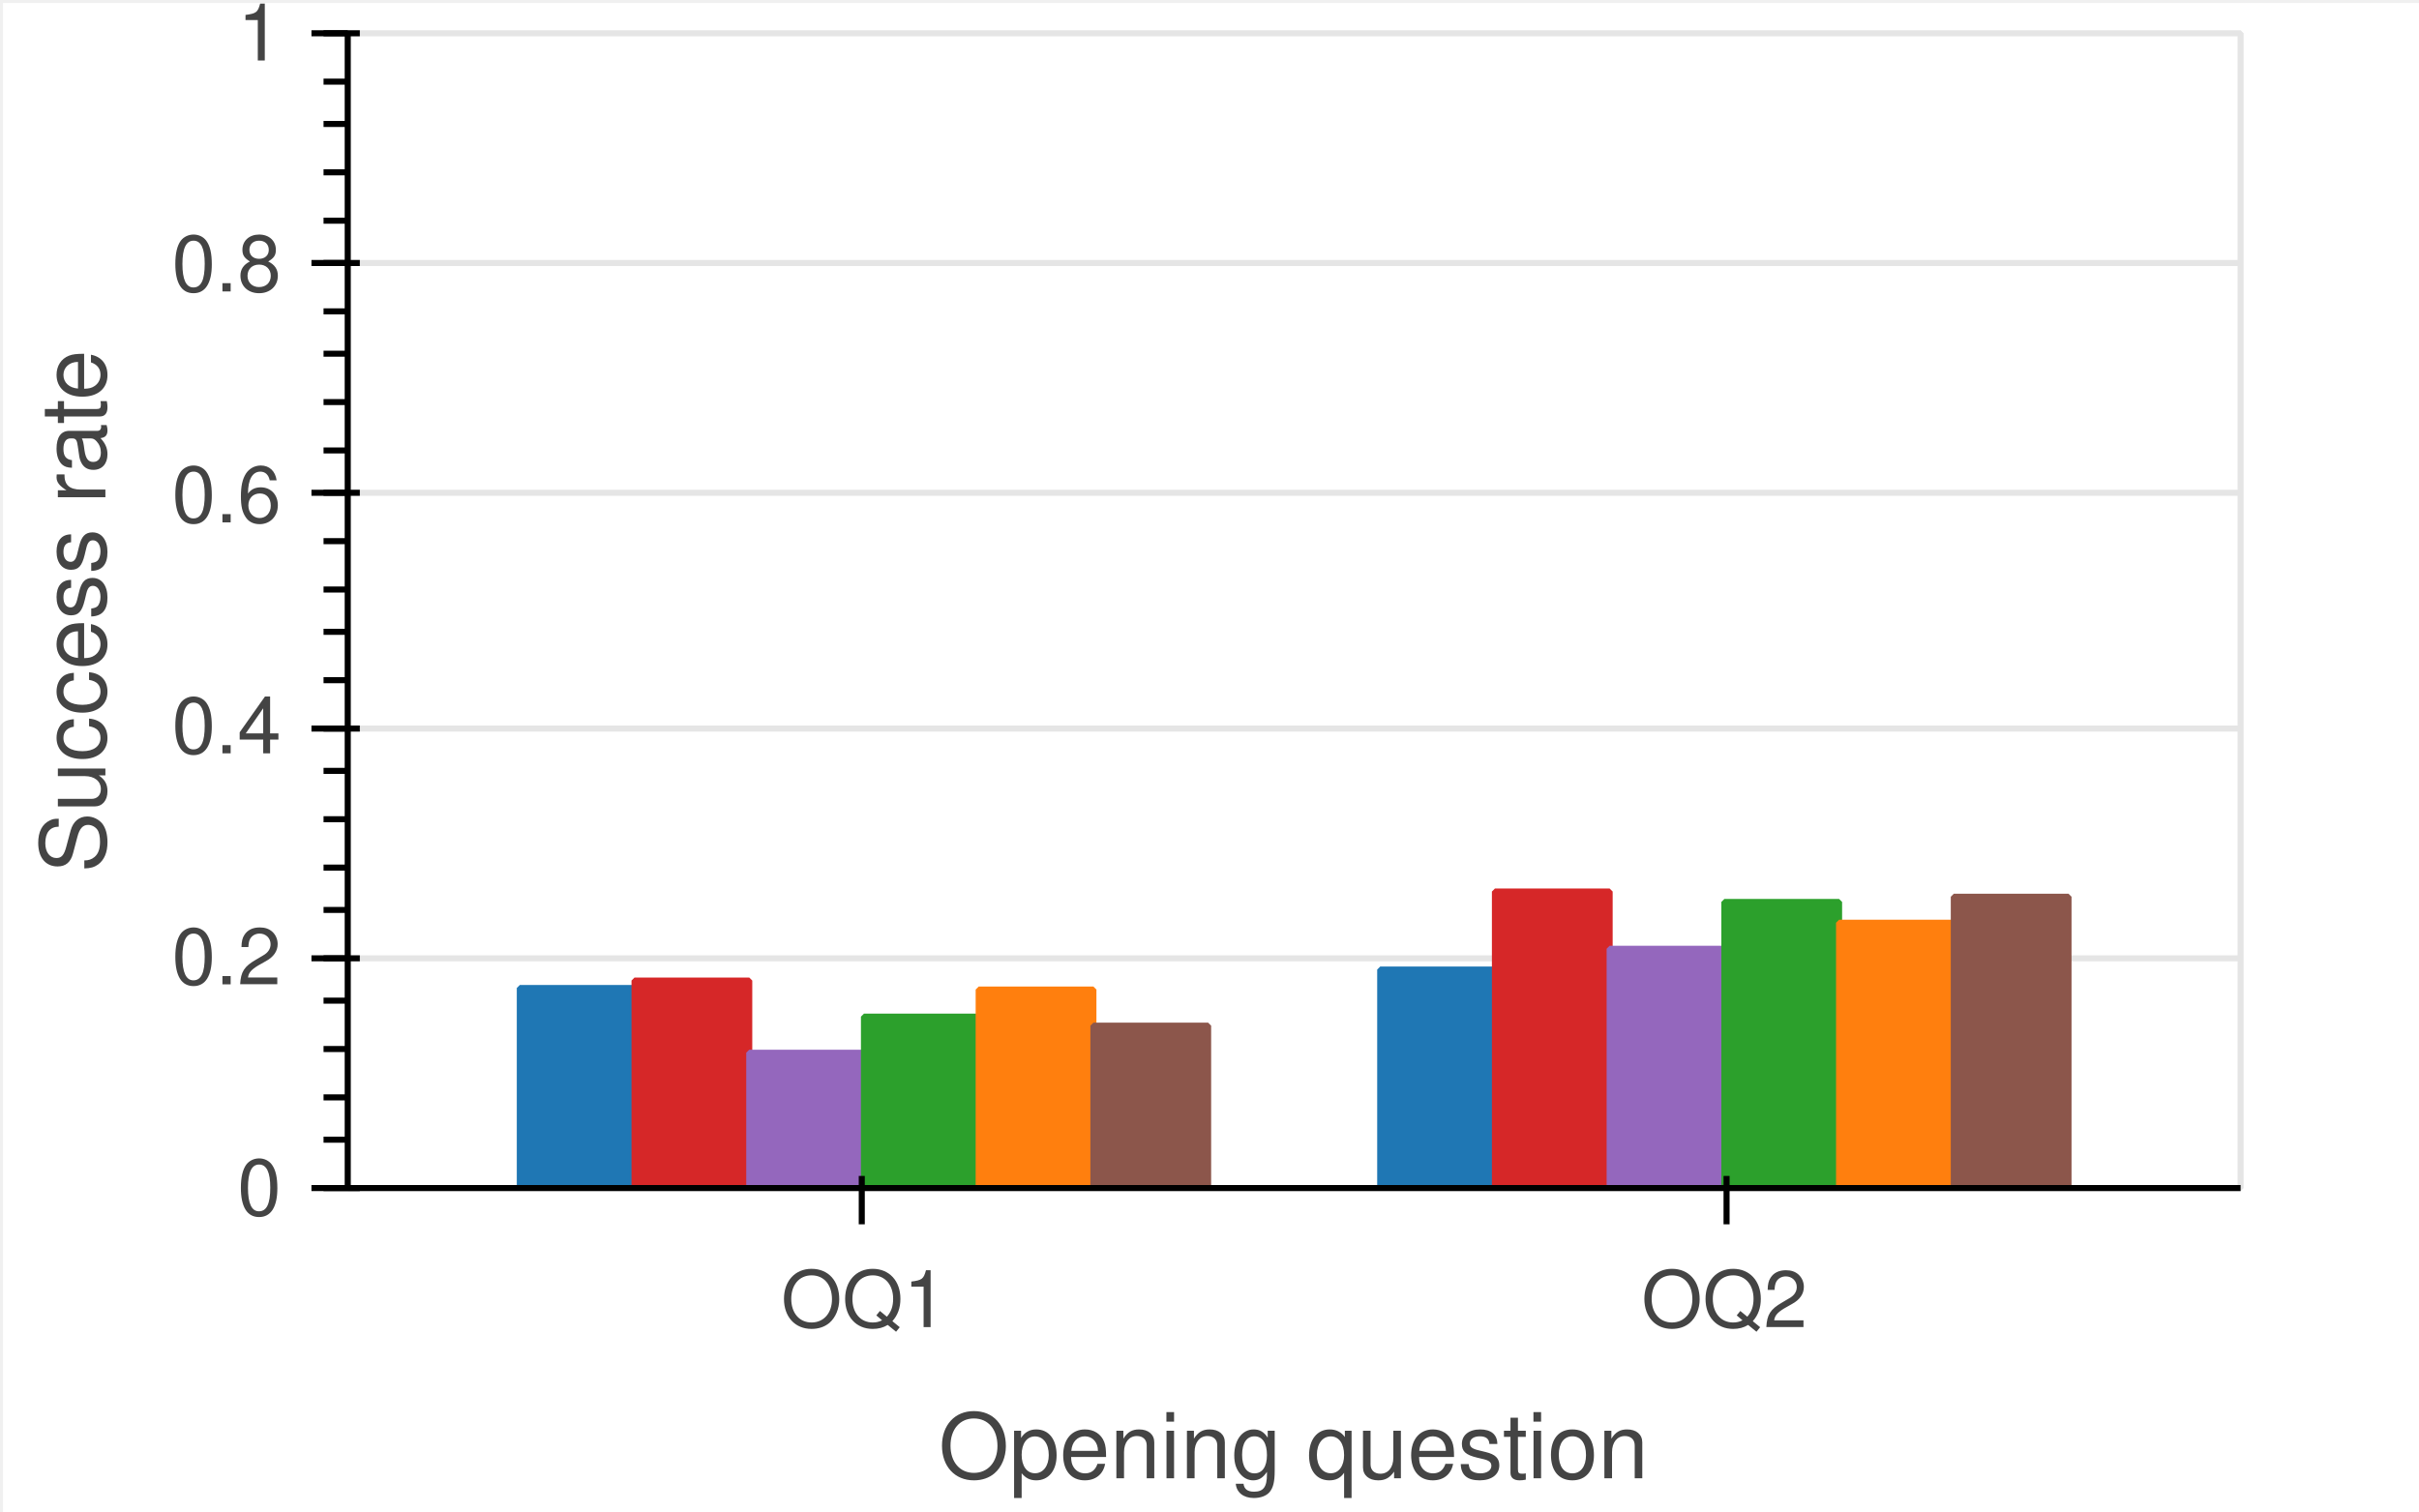
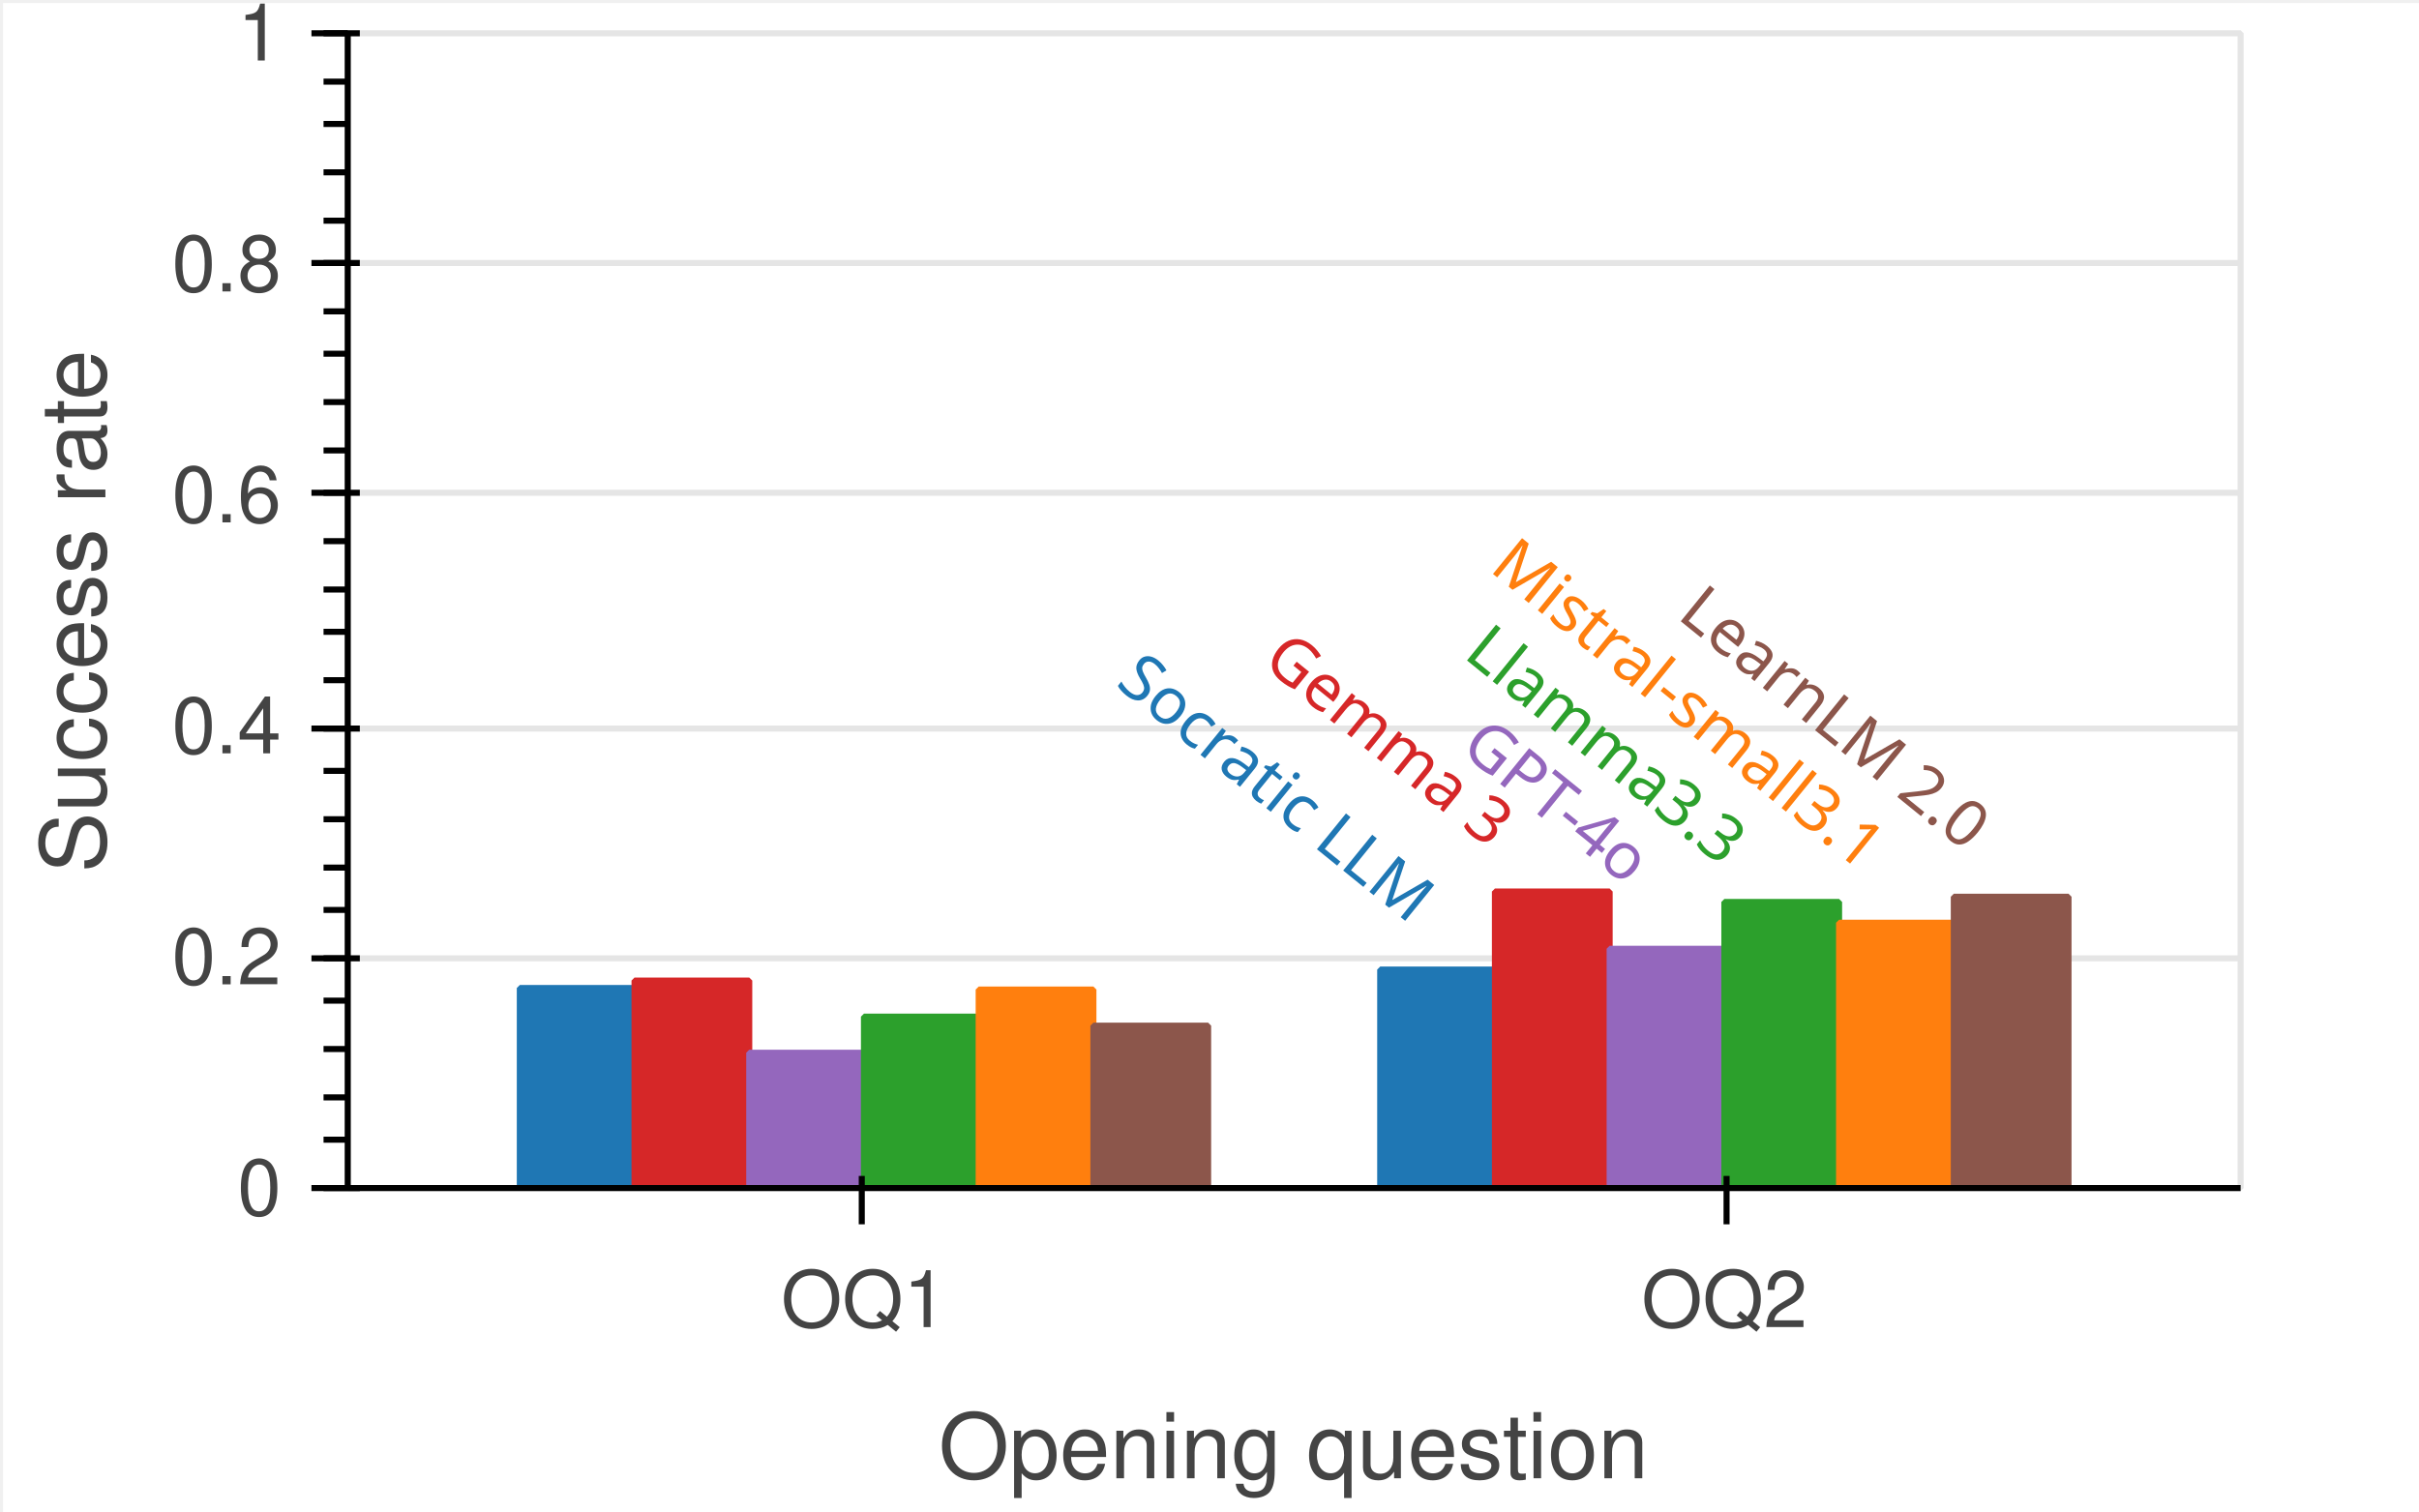
- <svg xmlns="http://www.w3.org/2000/svg" version="1.1" width="400" height="250">
-   <defs>
+ <svg xmlns="http://www.w3.org/2000/svg" version="1.1" width="400" height="250" id="svg5696">
+   <defs id="defs5610">
    <clipPath id="soXVgHwTwFff">
-       <path fill="none" stroke="none" d="M 0.5 0.5 L 400.5 0.5 L 400.5 250.5 L 0.5 250.5 L 0.5 0.5 Z M 57.5 5.5 L 370.5 5.5 L 370.5 196.5 L 57.5 196.5 L 57.5 5.5 Z" clip-rule="evenodd" />
+       <path fill="none" stroke="none" d="M 0.5 0.5 L 400.5 0.5 L 400.5 250.5 L 0.5 250.5 L 0.5 0.5 Z M 57.5 5.5 L 370.5 5.5 L 370.5 196.5 L 57.5 196.5 L 57.5 5.5 Z" clip-rule="evenodd" id="path5580" />
    </clipPath>
    <clipPath id="qTETvmpopigx">
-       <path fill="none" stroke="none" d="M 57.5 5.5 L 370.5 5.5 L 370.5 196.5 L 57.5 196.5 L 57.5 5.5 Z" />
+       <path fill="none" stroke="none" d="M 57.5 5.5 L 370.5 5.5 L 370.5 196.5 L 57.5 196.5 L 57.5 5.5 Z" id="path5583" />
    </clipPath>
    <clipPath id="OnAIdQRTWzsp">
-       <path fill="none" stroke="none" d="M 57.5 5.5 L 370.5 5.5 L 370.5 196.5 L 57.5 196.5 L 57.5 5.5 Z" />
+       <path fill="none" stroke="none" d="M 57.5 5.5 L 370.5 5.5 L 370.5 196.5 L 57.5 196.5 L 57.5 5.5 Z" id="path5586" />
    </clipPath>
    <clipPath id="ztZnomZwtDEo">
-       <path fill="none" stroke="none" d="M 57.5 5.5 L 370.5 5.5 L 370.5 196.5 L 57.5 196.5 L 57.5 5.5 Z" />
+       <path fill="none" stroke="none" d="M 57.5 5.5 L 370.5 5.5 L 370.5 196.5 L 57.5 196.5 L 57.5 5.5 Z" id="path5589" />
    </clipPath>
    <clipPath id="HyDxkRWtdrGT">
-       <path fill="none" stroke="none" d="M 57.5 5.5 L 370.5 5.5 L 370.5 196.5 L 57.5 196.5 L 57.5 5.5 Z" />
+       <path fill="none" stroke="none" d="M 57.5 5.5 L 370.5 5.5 L 370.5 196.5 L 57.5 196.5 L 57.5 5.5 Z" id="path5592" />
    </clipPath>
    <clipPath id="puIOpxIZnrGR">
-       <path fill="none" stroke="none" d="M 57.5 5.5 L 370.5 5.5 L 370.5 196.5 L 57.5 196.5 L 57.5 5.5 Z" />
+       <path fill="none" stroke="none" d="M 57.5 5.5 L 370.5 5.5 L 370.5 196.5 L 57.5 196.5 L 57.5 5.5 Z" id="path5595" />
    </clipPath>
    <clipPath id="vFWIMDQDTBkC">
-       <path fill="none" stroke="none" d="M 57.5 5.5 L 370.5 5.5 L 370.5 196.5 L 57.5 196.5 L 57.5 5.5 Z" />
+       <path fill="none" stroke="none" d="M 57.5 5.5 L 370.5 5.5 L 370.5 196.5 L 57.5 196.5 L 57.5 5.5 Z" id="path5598" />
    </clipPath>
    <clipPath id="ZfuHmHgkPkMC">
-       <path fill="none" stroke="none" d="M 57.5 5.5 L 370.5 5.5 L 370.5 196.5 L 57.5 196.5 L 57.5 5.5 Z" />
+       <path fill="none" stroke="none" d="M 57.5 5.5 L 370.5 5.5 L 370.5 196.5 L 57.5 196.5 L 57.5 5.5 Z" id="path5601" />
    </clipPath>
    <clipPath id="mTQnlPoTHIiv">
-       <path fill="none" stroke="none" d="M 57.5 5.5 L 370.5 5.5 L 370.5 196.5 L 57.5 196.5 L 57.5 5.5 Z" />
+       <path fill="none" stroke="none" d="M 57.5 5.5 L 370.5 5.5 L 370.5 196.5 L 57.5 196.5 L 57.5 5.5 Z" id="path5604" />
    </clipPath>
    <clipPath id="koCitbQQRmKh">
-       <path fill="none" stroke="none" d="M 57.5 5.5 L 370.5 5.5 L 370.5 196.5 L 57.5 196.5 L 57.5 5.5 Z" />
+       <path fill="none" stroke="none" d="M 57.5 5.5 L 370.5 5.5 L 370.5 196.5 L 57.5 196.5 L 57.5 5.5 Z" id="path5607" />
    </clipPath>
  </defs>
-   <path fill="#ffffff" stroke="none" paint-order="stroke" d="M 0.5 0.5 L 400.5 0.5 L 400.5 250.5 L 0.5 250.5 L 0.5 0.5 Z" clip-path="url(#soXVgHwTwFff)" />
-   <path fill="#ffffff" stroke="none" paint-order="stroke" d="M 57.5 5.5 L 370.5 5.5 L 370.5 196.5 L 57.5 196.5 L 57.5 5.5 Z" />
-   <path fill="none" stroke="#e5e5e5" paint-order="fill" d="M 57.5 5.5 L 370.5 5.5 L 370.5 196.5 L 57.5 196.5 L 57.5 5.5 Z" stroke-linejoin="bevel" stroke-miterlimit="10" />
-   <path fill="none" stroke="#e5e5e5" paint-order="fill" d="M 57.5 158.5 L 370.5 158.5 M 57.5 120.5 L 370.5 120.5 M 57.5 81.5 L 370.5 81.5 M 57.5 43.5 L 370.5 43.5" stroke-linejoin="bevel" stroke-miterlimit="10" clip-path="url(#OnAIdQRTWzsp)" />
-   <path fill="rgb(31,119,180)" stroke="rgb(31,119,180)" paint-order="fill" d="M 85.955 163.413 L 104.924 163.413 L 104.924 196.5 L 85.955 196.5 L 85.955 163.413 Z" fill-opacity="1" clip-path="url(#ztZnomZwtDEo)" stroke-opacity="1" stroke-linejoin="bevel" stroke-miterlimit="10" />
-   <path fill="rgb(31,119,180)" stroke="rgb(31,119,180)" paint-order="fill" d="M 228.227 160.365 L 247.197 160.365 L 247.197 196.5 L 228.227 196.5 L 228.227 160.365 Z" fill-opacity="1" clip-path="url(#ztZnomZwtDEo)" stroke-opacity="1" stroke-linejoin="bevel" stroke-miterlimit="10" />
-   <path fill="rgb(214,39,40)" stroke="rgb(214,39,40)" paint-order="fill" d="M 104.924 162.18 L 123.894 162.18 L 123.894 196.5 L 104.924 196.5 L 104.924 162.18 Z" fill-opacity="1" clip-path="url(#HyDxkRWtdrGT)" stroke-opacity="1" stroke-linejoin="bevel" stroke-miterlimit="10" />
-   <path fill="rgb(214,39,40)" stroke="rgb(214,39,40)" paint-order="fill" d="M 247.197 147.459 L 266.167 147.459 L 266.167 196.5 L 247.197 196.5 L 247.197 147.459 Z" fill-opacity="1" clip-path="url(#HyDxkRWtdrGT)" stroke-opacity="1" stroke-linejoin="bevel" stroke-miterlimit="10" />
-   <path fill="rgb(148,103,189)" stroke="rgb(148,103,189)" paint-order="fill" d="M 123.894 174.117 L 142.864 174.117 L 142.864 196.5 L 123.894 196.5 L 123.894 174.117 Z" fill-opacity="1" clip-path="url(#puIOpxIZnrGR)" stroke-opacity="1" stroke-linejoin="bevel" stroke-miterlimit="10" />
-   <path fill="rgb(148,103,189)" stroke="rgb(148,103,189)" paint-order="fill" d="M 266.167 156.923 L 285.136 156.923 L 285.136 196.5 L 266.167 196.5 L 266.167 156.923 Z" fill-opacity="1" clip-path="url(#puIOpxIZnrGR)" stroke-opacity="1" stroke-linejoin="bevel" stroke-miterlimit="10" />
-   <path fill="rgb(44,160,44)" stroke="rgb(44,160,44)" paint-order="fill" d="M 142.864 168.148 L 161.833 168.148 L 161.833 196.5 L 142.864 196.5 L 142.864 168.148 Z" fill-opacity="1" clip-path="url(#vFWIMDQDTBkC)" stroke-opacity="1" stroke-linejoin="bevel" stroke-miterlimit="10" />
-   <path fill="rgb(44,160,44)" stroke="rgb(44,160,44)" paint-order="fill" d="M 285.136 149.18 L 304.106 149.18 L 304.106 196.5 L 285.136 196.5 L 285.136 149.18 Z" fill-opacity="1" clip-path="url(#vFWIMDQDTBkC)" stroke-opacity="1" stroke-linejoin="bevel" stroke-miterlimit="10" />
-   <path fill="rgb(255,127,14)" stroke="rgb(255,127,14)" paint-order="fill" d="M 161.833 163.672 L 180.803 163.672 L 180.803 196.5 L 161.833 196.5 L 161.833 163.672 Z" fill-opacity="1" clip-path="url(#ZfuHmHgkPkMC)" stroke-opacity="1" stroke-linejoin="bevel" stroke-miterlimit="10" />
-   <path fill="rgb(255,127,14)" stroke="rgb(255,127,14)" paint-order="fill" d="M 304.106 152.622 L 323.076 152.622 L 323.076 196.5 L 304.106 196.5 L 304.106 152.622 Z" fill-opacity="1" clip-path="url(#ZfuHmHgkPkMC)" stroke-opacity="1" stroke-linejoin="bevel" stroke-miterlimit="10" />
-   <path fill="rgb(140,86,75)" stroke="rgb(140,86,75)" paint-order="fill" d="M 180.803 169.641 L 199.773 169.641 L 199.773 196.5 L 180.803 196.5 L 180.803 169.641 Z" fill-opacity="1" clip-path="url(#mTQnlPoTHIiv)" stroke-opacity="1" stroke-linejoin="bevel" stroke-miterlimit="10" />
-   <path fill="rgb(140,86,75)" stroke="rgb(140,86,75)" paint-order="fill" d="M 323.076 148.32 L 342.045 148.32 L 342.045 196.5 L 323.076 196.5 L 323.076 148.32 Z" fill-opacity="1" clip-path="url(#mTQnlPoTHIiv)" stroke-opacity="1" stroke-linejoin="bevel" stroke-miterlimit="10" />
-   <path fill="none" stroke="black" paint-order="fill" d="M 57.5 196.5 L 370.5 196.5" stroke-linejoin="bevel" stroke-miterlimit="10" />
-   <path fill="none" stroke="black" paint-order="fill" d="M 142.5 202.5 L 142.5 194.5 M 285.5 202.5 L 285.5 194.5" stroke-linejoin="bevel" stroke-miterlimit="10" />
-   <path fill="none" stroke="black" paint-order="fill" d="" stroke-linejoin="bevel" stroke-miterlimit="10" />
-   <text fill="#444444" stroke="none" font-family="helvetica" font-size="13px" font-style="normal" font-weight="normal" text-decoration="normal" x="128.637" y="219" text-anchor="start" dominant-baseline="alphabetic" transform="matrix(1, 0, 0, 1, 0.5, 0.5)">OQ1</text>
-   <text fill="none" stroke="rgb(0,0,0)" font-family="helvetica" font-size="13px" font-style="normal" font-weight="normal" text-decoration="normal" x="128.637" y="219" text-anchor="start" dominant-baseline="alphabetic" transform="matrix(1, 0, 0, 1, 0.5, 0.5)" stroke-opacity="0" stroke-linejoin="bevel" stroke-miterlimit="10">OQ1</text>
-   <text fill="#444444" stroke="none" font-family="helvetica" font-size="13px" font-style="normal" font-weight="normal" text-decoration="normal" x="270.91" y="219" text-anchor="start" dominant-baseline="alphabetic" transform="matrix(1, 0, 0, 1, 0.5, 0.5)">OQ2</text>
-   <text fill="none" stroke="rgb(0,0,0)" font-family="helvetica" font-size="13px" font-style="normal" font-weight="normal" text-decoration="normal" x="270.91" y="219" text-anchor="start" dominant-baseline="alphabetic" transform="matrix(1, 0, 0, 1, 0.5, 0.5)" stroke-opacity="0" stroke-linejoin="bevel" stroke-miterlimit="10">OQ2</text>
-   <text fill="#444444" stroke="none" font-family="helvetica" font-size="15px" font-style="normal" font-weight="normal" text-decoration="normal" x="154.705" y="244" text-anchor="start" dominant-baseline="alphabetic" transform="matrix(1, 0, 0, 1, 0.5, 0.5)">Opening question</text>
-   <text fill="none" stroke="rgb(0,0,0)" font-family="helvetica" font-size="15px" font-style="normal" font-weight="normal" text-decoration="normal" x="154.705" y="244" text-anchor="start" dominant-baseline="alphabetic" transform="matrix(1, 0, 0, 1, 0.5, 0.5)" stroke-opacity="0" stroke-linejoin="bevel" stroke-miterlimit="10">Opening question</text>
-   <path fill="none" stroke="black" paint-order="fill" d="M 57.5 196.5 L 57.5 5.5" stroke-linejoin="bevel" stroke-miterlimit="10" />
-   <path fill="none" stroke="black" paint-order="fill" d="M 51.5 196.5 L 59.5 196.5 M 51.5 158.5 L 59.5 158.5 M 51.5 120.5 L 59.5 120.5 M 51.5 81.5 L 59.5 81.5 M 51.5 43.5 L 59.5 43.5 M 51.5 5.5 L 59.5 5.5" stroke-linejoin="bevel" stroke-miterlimit="10" />
-   <path fill="none" stroke="black" paint-order="fill" d="M 53.5 196.5 L 57.5 196.5 M 53.5 188.5 L 57.5 188.5 M 53.5 181.5 L 57.5 181.5 M 53.5 173.5 L 57.5 173.5 M 53.5 165.5 L 57.5 165.5 M 53.5 158.5 L 57.5 158.5 M 53.5 150.5 L 57.5 150.5 M 53.5 143.5 L 57.5 143.5 M 53.5 135.5 L 57.5 135.5 M 53.5 127.5 L 57.5 127.5 M 53.5 120.5 L 57.5 120.5 M 53.5 112.5 L 57.5 112.5 M 53.5 104.5 L 57.5 104.5 M 53.5 97.5 L 57.5 97.5 M 53.5 89.5 L 57.5 89.5 M 53.5 81.5 L 57.5 81.5 M 53.5 74.5 L 57.5 74.5 M 53.5 66.5 L 57.5 66.5 M 53.5 58.5 L 57.5 58.5 M 53.5 51.5 L 57.5 51.5 M 53.5 43.5 L 57.5 43.5 M 53.5 36.5 L 57.5 36.5 M 53.5 28.5 L 57.5 28.5 M 53.5 20.5 L 57.5 20.5 M 53.5 13.5 L 57.5 13.5 M 53.5 5.5 L 57.5 5.5" stroke-linejoin="bevel" stroke-miterlimit="10" />
-   <text fill="#444444" stroke="none" font-family="helvetica" font-size="13px" font-style="normal" font-weight="normal" text-decoration="normal" x="38.77" y="200.5" text-anchor="start" dominant-baseline="alphabetic" transform="matrix(1, 0, 0, 1, 0.5, 0.5)">0</text>
-   <text fill="none" stroke="rgb(0,0,0)" font-family="helvetica" font-size="13px" font-style="normal" font-weight="normal" text-decoration="normal" x="38.77" y="200.5" text-anchor="start" dominant-baseline="alphabetic" transform="matrix(1, 0, 0, 1, 0.5, 0.5)" stroke-opacity="0" stroke-linejoin="bevel" stroke-miterlimit="10">0</text>
-   <text fill="#444444" stroke="none" font-family="helvetica" font-size="13px" font-style="normal" font-weight="normal" text-decoration="normal" x="27.928" y="162.3" text-anchor="start" dominant-baseline="alphabetic" transform="matrix(1, 0, 0, 1, 0.5, 0.5)">0.2</text>
-   <text fill="none" stroke="rgb(0,0,0)" font-family="helvetica" font-size="13px" font-style="normal" font-weight="normal" text-decoration="normal" x="27.928" y="162.3" text-anchor="start" dominant-baseline="alphabetic" transform="matrix(1, 0, 0, 1, 0.5, 0.5)" stroke-opacity="0" stroke-linejoin="bevel" stroke-miterlimit="10">0.2</text>
-   <text fill="#444444" stroke="none" font-family="helvetica" font-size="13px" font-style="normal" font-weight="normal" text-decoration="normal" x="27.928" y="124.1" text-anchor="start" dominant-baseline="alphabetic" transform="matrix(1, 0, 0, 1, 0.5, 0.5)">0.4</text>
-   <text fill="none" stroke="rgb(0,0,0)" font-family="helvetica" font-size="13px" font-style="normal" font-weight="normal" text-decoration="normal" x="27.928" y="124.1" text-anchor="start" dominant-baseline="alphabetic" transform="matrix(1, 0, 0, 1, 0.5, 0.5)" stroke-opacity="0" stroke-linejoin="bevel" stroke-miterlimit="10">0.4</text>
-   <text fill="#444444" stroke="none" font-family="helvetica" font-size="13px" font-style="normal" font-weight="normal" text-decoration="normal" x="27.928" y="85.9" text-anchor="start" dominant-baseline="alphabetic" transform="matrix(1, 0, 0, 1, 0.5, 0.5)">0.6</text>
-   <text fill="none" stroke="rgb(0,0,0)" font-family="helvetica" font-size="13px" font-style="normal" font-weight="normal" text-decoration="normal" x="27.928" y="85.9" text-anchor="start" dominant-baseline="alphabetic" transform="matrix(1, 0, 0, 1, 0.5, 0.5)" stroke-opacity="0" stroke-linejoin="bevel" stroke-miterlimit="10">0.6</text>
-   <text fill="#444444" stroke="none" font-family="helvetica" font-size="13px" font-style="normal" font-weight="normal" text-decoration="normal" x="27.928" y="47.7" text-anchor="start" dominant-baseline="alphabetic" transform="matrix(1, 0, 0, 1, 0.5, 0.5)">0.8</text>
-   <text fill="none" stroke="rgb(0,0,0)" font-family="helvetica" font-size="13px" font-style="normal" font-weight="normal" text-decoration="normal" x="27.928" y="47.7" text-anchor="start" dominant-baseline="alphabetic" transform="matrix(1, 0, 0, 1, 0.5, 0.5)" stroke-opacity="0" stroke-linejoin="bevel" stroke-miterlimit="10">0.8</text>
-   <text fill="#444444" stroke="none" font-family="helvetica" font-size="13px" font-style="normal" font-weight="normal" text-decoration="normal" x="38.77" y="9.5" text-anchor="start" dominant-baseline="alphabetic" transform="matrix(1, 0, 0, 1, 0.5, 0.5)">1</text>
-   <text fill="none" stroke="rgb(0,0,0)" font-family="helvetica" font-size="13px" font-style="normal" font-weight="normal" text-decoration="normal" x="38.77" y="9.5" text-anchor="start" dominant-baseline="alphabetic" transform="matrix(1, 0, 0, 1, 0.5, 0.5)" stroke-opacity="0" stroke-linejoin="bevel" stroke-miterlimit="10">1</text>
-   <text fill="#444444" stroke="none" font-family="helvetica" font-size="15px" font-style="normal" font-weight="normal" text-decoration="normal" x="-23.424" y="97.5" text-anchor="start" dominant-baseline="alphabetic" transform="matrix(6.123233995736766e-17, -1, 1, 6.123233995736766e-17, -80.07178, 120.9282)">Success rate</text>
-   <text fill="none" stroke="rgb(0,0,0)" font-family="helvetica" font-size="15px" font-style="normal" font-weight="normal" text-decoration="normal" x="-23.424" y="97.5" text-anchor="start" dominant-baseline="alphabetic" transform="matrix(6.123233995736766e-17, -1, 1, 6.123233995736766e-17, -80.07178, 120.9282)" stroke-opacity="0" stroke-linejoin="bevel" stroke-miterlimit="10">Success rate</text>
+   <path fill="#ffffff" stroke="none" paint-order="stroke" d="M 0.5 0.5 L 400.5 0.5 L 400.5 250.5 L 0.5 250.5 L 0.5 0.5 Z" clip-path="url(#soXVgHwTwFff)" id="path5612" />
+   <path fill="#ffffff" stroke="none" paint-order="stroke" d="M 57.5 5.5 L 370.5 5.5 L 370.5 196.5 L 57.5 196.5 L 57.5 5.5 Z" id="path5614" />
+   <path fill="none" stroke="#e5e5e5" paint-order="fill" d="M 57.5 5.5 L 370.5 5.5 L 370.5 196.5 L 57.5 196.5 L 57.5 5.5 Z" stroke-linejoin="bevel" stroke-miterlimit="10" id="path5616" />
+   <path fill="none" stroke="#e5e5e5" paint-order="fill" d="M 57.5 158.5 L 370.5 158.5 M 57.5 120.5 L 370.5 120.5 M 57.5 81.5 L 370.5 81.5 M 57.5 43.5 L 370.5 43.5" stroke-linejoin="bevel" stroke-miterlimit="10" clip-path="url(#OnAIdQRTWzsp)" id="path5618" />
+   <path fill="rgb(31,119,180)" stroke="rgb(31,119,180)" paint-order="fill" d="M 85.955 163.413 L 104.924 163.413 L 104.924 196.5 L 85.955 196.5 L 85.955 163.413 Z" fill-opacity="1" clip-path="url(#ztZnomZwtDEo)" stroke-opacity="1" stroke-linejoin="bevel" stroke-miterlimit="10" id="path5620" />
+   <path fill="rgb(31,119,180)" stroke="rgb(31,119,180)" paint-order="fill" d="M 228.227 160.365 L 247.197 160.365 L 247.197 196.5 L 228.227 196.5 L 228.227 160.365 Z" fill-opacity="1" clip-path="url(#ztZnomZwtDEo)" stroke-opacity="1" stroke-linejoin="bevel" stroke-miterlimit="10" id="path5622" />
+   <path fill="rgb(214,39,40)" stroke="rgb(214,39,40)" paint-order="fill" d="M 104.924 162.18 L 123.894 162.18 L 123.894 196.5 L 104.924 196.5 L 104.924 162.18 Z" fill-opacity="1" clip-path="url(#HyDxkRWtdrGT)" stroke-opacity="1" stroke-linejoin="bevel" stroke-miterlimit="10" id="path5624" />
+   <path fill="rgb(214,39,40)" stroke="rgb(214,39,40)" paint-order="fill" d="M 247.197 147.459 L 266.167 147.459 L 266.167 196.5 L 247.197 196.5 L 247.197 147.459 Z" fill-opacity="1" clip-path="url(#HyDxkRWtdrGT)" stroke-opacity="1" stroke-linejoin="bevel" stroke-miterlimit="10" id="path5626" />
+   <path fill="rgb(148,103,189)" stroke="rgb(148,103,189)" paint-order="fill" d="M 123.894 174.117 L 142.864 174.117 L 142.864 196.5 L 123.894 196.5 L 123.894 174.117 Z" fill-opacity="1" clip-path="url(#puIOpxIZnrGR)" stroke-opacity="1" stroke-linejoin="bevel" stroke-miterlimit="10" id="path5628" />
+   <path fill="rgb(148,103,189)" stroke="rgb(148,103,189)" paint-order="fill" d="M 266.167 156.923 L 285.136 156.923 L 285.136 196.5 L 266.167 196.5 L 266.167 156.923 Z" fill-opacity="1" clip-path="url(#puIOpxIZnrGR)" stroke-opacity="1" stroke-linejoin="bevel" stroke-miterlimit="10" id="path5630" />
+   <path fill="rgb(44,160,44)" stroke="rgb(44,160,44)" paint-order="fill" d="M 142.864 168.148 L 161.833 168.148 L 161.833 196.5 L 142.864 196.5 L 142.864 168.148 Z" fill-opacity="1" clip-path="url(#vFWIMDQDTBkC)" stroke-opacity="1" stroke-linejoin="bevel" stroke-miterlimit="10" id="path5632" />
+   <path fill="rgb(44,160,44)" stroke="rgb(44,160,44)" paint-order="fill" d="M 285.136 149.18 L 304.106 149.18 L 304.106 196.5 L 285.136 196.5 L 285.136 149.18 Z" fill-opacity="1" clip-path="url(#vFWIMDQDTBkC)" stroke-opacity="1" stroke-linejoin="bevel" stroke-miterlimit="10" id="path5634" />
+   <path fill="rgb(255,127,14)" stroke="rgb(255,127,14)" paint-order="fill" d="M 161.833 163.672 L 180.803 163.672 L 180.803 196.5 L 161.833 196.5 L 161.833 163.672 Z" fill-opacity="1" clip-path="url(#ZfuHmHgkPkMC)" stroke-opacity="1" stroke-linejoin="bevel" stroke-miterlimit="10" id="path5636" />
+   <path fill="rgb(255,127,14)" stroke="rgb(255,127,14)" paint-order="fill" d="M 304.106 152.622 L 323.076 152.622 L 323.076 196.5 L 304.106 196.5 L 304.106 152.622 Z" fill-opacity="1" clip-path="url(#ZfuHmHgkPkMC)" stroke-opacity="1" stroke-linejoin="bevel" stroke-miterlimit="10" id="path5638" />
+   <path fill="rgb(140,86,75)" stroke="rgb(140,86,75)" paint-order="fill" d="M 180.803 169.641 L 199.773 169.641 L 199.773 196.5 L 180.803 196.5 L 180.803 169.641 Z" fill-opacity="1" clip-path="url(#mTQnlPoTHIiv)" stroke-opacity="1" stroke-linejoin="bevel" stroke-miterlimit="10" id="path5640" />
+   <path fill="rgb(140,86,75)" stroke="rgb(140,86,75)" paint-order="fill" d="M 323.076 148.32 L 342.045 148.32 L 342.045 196.5 L 323.076 196.5 L 323.076 148.32 Z" fill-opacity="1" clip-path="url(#mTQnlPoTHIiv)" stroke-opacity="1" stroke-linejoin="bevel" stroke-miterlimit="10" id="path5642" />
+   <path fill="none" stroke="black" paint-order="fill" d="M 57.5 196.5 L 370.5 196.5" stroke-linejoin="bevel" stroke-miterlimit="10" id="path5644" />
+   <path fill="none" stroke="black" paint-order="fill" d="M 142.5 202.5 L 142.5 194.5 M 285.5 202.5 L 285.5 194.5" stroke-linejoin="bevel" stroke-miterlimit="10" id="path5646" />
+   <path fill="none" stroke="black" paint-order="fill" d="" stroke-linejoin="bevel" stroke-miterlimit="10" id="path5648" />
+   <text fill="#444444" stroke="none" font-family="helvetica" font-size="13px" font-style="normal" font-weight="normal" text-decoration="normal" x="128.637" y="219" text-anchor="start" dominant-baseline="alphabetic" transform="matrix(1, 0, 0, 1, 0.5, 0.5)" id="text5650">OQ1</text>
+   <text fill="none" stroke="rgb(0,0,0)" font-family="helvetica" font-size="13px" font-style="normal" font-weight="normal" text-decoration="normal" x="128.637" y="219" text-anchor="start" dominant-baseline="alphabetic" transform="matrix(1, 0, 0, 1, 0.5, 0.5)" stroke-opacity="0" stroke-linejoin="bevel" stroke-miterlimit="10" id="text5652">OQ1</text>
+   <text fill="#444444" stroke="none" font-family="helvetica" font-size="13px" font-style="normal" font-weight="normal" text-decoration="normal" x="270.91" y="219" text-anchor="start" dominant-baseline="alphabetic" transform="matrix(1, 0, 0, 1, 0.5, 0.5)" id="text5654">OQ2</text>
+   <text fill="none" stroke="rgb(0,0,0)" font-family="helvetica" font-size="13px" font-style="normal" font-weight="normal" text-decoration="normal" x="270.91" y="219" text-anchor="start" dominant-baseline="alphabetic" transform="matrix(1, 0, 0, 1, 0.5, 0.5)" stroke-opacity="0" stroke-linejoin="bevel" stroke-miterlimit="10" id="text5656">OQ2</text>
+   <text fill="#444444" stroke="none" font-family="helvetica" font-size="15px" font-style="normal" font-weight="normal" text-decoration="normal" x="154.705" y="244" text-anchor="start" dominant-baseline="alphabetic" transform="matrix(1, 0, 0, 1, 0.5, 0.5)" id="text5658">Opening question</text>
+   <text fill="none" stroke="rgb(0,0,0)" font-family="helvetica" font-size="15px" font-style="normal" font-weight="normal" text-decoration="normal" x="154.705" y="244" text-anchor="start" dominant-baseline="alphabetic" transform="matrix(1, 0, 0, 1, 0.5, 0.5)" stroke-opacity="0" stroke-linejoin="bevel" stroke-miterlimit="10" id="text5660">Opening question</text>
+   <path fill="none" stroke="black" paint-order="fill" d="M 57.5 196.5 L 57.5 5.5" stroke-linejoin="bevel" stroke-miterlimit="10" id="path5662" />
+   <path fill="none" stroke="black" paint-order="fill" d="M 51.5 196.5 L 59.5 196.5 M 51.5 158.5 L 59.5 158.5 M 51.5 120.5 L 59.5 120.5 M 51.5 81.5 L 59.5 81.5 M 51.5 43.5 L 59.5 43.5 M 51.5 5.5 L 59.5 5.5" stroke-linejoin="bevel" stroke-miterlimit="10" id="path5664" />
+   <path fill="none" stroke="black" paint-order="fill" d="M 53.5 196.5 L 57.5 196.5 M 53.5 188.5 L 57.5 188.5 M 53.5 181.5 L 57.5 181.5 M 53.5 173.5 L 57.5 173.5 M 53.5 165.5 L 57.5 165.5 M 53.5 158.5 L 57.5 158.5 M 53.5 150.5 L 57.5 150.5 M 53.5 143.5 L 57.5 143.5 M 53.5 135.5 L 57.5 135.5 M 53.5 127.5 L 57.5 127.5 M 53.5 120.5 L 57.5 120.5 M 53.5 112.5 L 57.5 112.5 M 53.5 104.5 L 57.5 104.5 M 53.5 97.5 L 57.5 97.5 M 53.5 89.5 L 57.5 89.5 M 53.5 81.5 L 57.5 81.5 M 53.5 74.5 L 57.5 74.5 M 53.5 66.5 L 57.5 66.5 M 53.5 58.5 L 57.5 58.5 M 53.5 51.5 L 57.5 51.5 M 53.5 43.5 L 57.5 43.5 M 53.5 36.5 L 57.5 36.5 M 53.5 28.5 L 57.5 28.5 M 53.5 20.5 L 57.5 20.5 M 53.5 13.5 L 57.5 13.5 M 53.5 5.5 L 57.5 5.5" stroke-linejoin="bevel" stroke-miterlimit="10" id="path5666" />
+   <text fill="#444444" stroke="none" font-family="helvetica" font-size="13px" font-style="normal" font-weight="normal" text-decoration="normal" x="38.77" y="200.5" text-anchor="start" dominant-baseline="alphabetic" transform="matrix(1, 0, 0, 1, 0.5, 0.5)" id="text5668">0</text>
+   <text fill="none" stroke="rgb(0,0,0)" font-family="helvetica" font-size="13px" font-style="normal" font-weight="normal" text-decoration="normal" x="38.77" y="200.5" text-anchor="start" dominant-baseline="alphabetic" transform="matrix(1, 0, 0, 1, 0.5, 0.5)" stroke-opacity="0" stroke-linejoin="bevel" stroke-miterlimit="10" id="text5670">0</text>
+   <text fill="#444444" stroke="none" font-family="helvetica" font-size="13px" font-style="normal" font-weight="normal" text-decoration="normal" x="27.928" y="162.3" text-anchor="start" dominant-baseline="alphabetic" transform="matrix(1, 0, 0, 1, 0.5, 0.5)" id="text5672">0.2</text>
+   <text fill="none" stroke="rgb(0,0,0)" font-family="helvetica" font-size="13px" font-style="normal" font-weight="normal" text-decoration="normal" x="27.928" y="162.3" text-anchor="start" dominant-baseline="alphabetic" transform="matrix(1, 0, 0, 1, 0.5, 0.5)" stroke-opacity="0" stroke-linejoin="bevel" stroke-miterlimit="10" id="text5674">0.2</text>
+   <text fill="#444444" stroke="none" font-family="helvetica" font-size="13px" font-style="normal" font-weight="normal" text-decoration="normal" x="27.928" y="124.1" text-anchor="start" dominant-baseline="alphabetic" transform="matrix(1, 0, 0, 1, 0.5, 0.5)" id="text5676">0.4</text>
+   <text fill="none" stroke="rgb(0,0,0)" font-family="helvetica" font-size="13px" font-style="normal" font-weight="normal" text-decoration="normal" x="27.928" y="124.1" text-anchor="start" dominant-baseline="alphabetic" transform="matrix(1, 0, 0, 1, 0.5, 0.5)" stroke-opacity="0" stroke-linejoin="bevel" stroke-miterlimit="10" id="text5678">0.4</text>
+   <text fill="#444444" stroke="none" font-family="helvetica" font-size="13px" font-style="normal" font-weight="normal" text-decoration="normal" x="27.928" y="85.9" text-anchor="start" dominant-baseline="alphabetic" transform="matrix(1, 0, 0, 1, 0.5, 0.5)" id="text5680">0.6</text>
+   <text fill="none" stroke="rgb(0,0,0)" font-family="helvetica" font-size="13px" font-style="normal" font-weight="normal" text-decoration="normal" x="27.928" y="85.9" text-anchor="start" dominant-baseline="alphabetic" transform="matrix(1, 0, 0, 1, 0.5, 0.5)" stroke-opacity="0" stroke-linejoin="bevel" stroke-miterlimit="10" id="text5682">0.6</text>
+   <text fill="#444444" stroke="none" font-family="helvetica" font-size="13px" font-style="normal" font-weight="normal" text-decoration="normal" x="27.928" y="47.7" text-anchor="start" dominant-baseline="alphabetic" transform="matrix(1, 0, 0, 1, 0.5, 0.5)" id="text5684">0.8</text>
+   <text fill="none" stroke="rgb(0,0,0)" font-family="helvetica" font-size="13px" font-style="normal" font-weight="normal" text-decoration="normal" x="27.928" y="47.7" text-anchor="start" dominant-baseline="alphabetic" transform="matrix(1, 0, 0, 1, 0.5, 0.5)" stroke-opacity="0" stroke-linejoin="bevel" stroke-miterlimit="10" id="text5686">0.8</text>
+   <text fill="#444444" stroke="none" font-family="helvetica" font-size="13px" font-style="normal" font-weight="normal" text-decoration="normal" x="38.77" y="9.5" text-anchor="start" dominant-baseline="alphabetic" transform="matrix(1, 0, 0, 1, 0.5, 0.5)" id="text5688">1</text>
+   <text fill="none" stroke="rgb(0,0,0)" font-family="helvetica" font-size="13px" font-style="normal" font-weight="normal" text-decoration="normal" x="38.77" y="9.5" text-anchor="start" dominant-baseline="alphabetic" transform="matrix(1, 0, 0, 1, 0.5, 0.5)" stroke-opacity="0" stroke-linejoin="bevel" stroke-miterlimit="10" id="text5690">1</text>
+   <text fill="#444444" stroke="none" font-family="helvetica" font-size="15px" font-style="normal" font-weight="normal" text-decoration="normal" x="-23.424" y="97.5" text-anchor="start" dominant-baseline="alphabetic" transform="matrix(6.123233995736766e-17, -1, 1, 6.123233995736766e-17, -80.07178, 120.9282)" id="text5692">Success rate</text>
+   <text fill="none" stroke="rgb(0,0,0)" font-family="helvetica" font-size="15px" font-style="normal" font-weight="normal" text-decoration="normal" x="-23.424" y="97.5" text-anchor="start" dominant-baseline="alphabetic" transform="matrix(6.123233995736766e-17, -1, 1, 6.123233995736766e-17, -80.07178, 120.9282)" stroke-opacity="0" stroke-linejoin="bevel" stroke-miterlimit="10" id="text5694">Success rate</text>
+   <text xml:space="preserve" style="font-size:10.667px;font-family:sans-serif;-inkscape-font-specification:sans-serif;text-align:end;text-anchor:end;fill:#1f77b4;fill-opacity:1;stroke-width:1.506;stroke-opacity:0.973" x="285.75" y="-28.121" id="text429" transform="rotate(39.05252)">
+     <tspan id="tspan427" x="285.75" y="-28.121" style="font-style:normal;font-variant:normal;font-weight:normal;font-stretch:normal;font-family:sans-serif;-inkscape-font-specification:sans-serif;fill:#1f77b4;fill-opacity:1">Socratic LLM</tspan>
+   </text>
+   <text xml:space="preserve" style="font-size:10.667px;font-family:sans-serif;-inkscape-font-specification:sans-serif;text-align:end;text-anchor:end;fill:#d62728;fill-opacity:1;stroke-width:1.506;stroke-opacity:0.973" x="288.028" y="-46.082" id="text429-9" transform="rotate(39.05252)">
+     <tspan id="tspan427-1" x="288.028" y="-46.082" style="font-style:normal;font-variant:normal;font-weight:normal;font-stretch:normal;font-family:sans-serif;-inkscape-font-specification:sans-serif;fill:#d62728;fill-opacity:1">Gemma 3</tspan>
+   </text>
+   <text xml:space="preserve" style="font-size:10.667px;font-family:sans-serif;-inkscape-font-specification:sans-serif;text-align:end;text-anchor:end;fill:#9467bd;fill-opacity:1;stroke-width:1.506;stroke-opacity:0.973" x="309.565" y="-55.597" id="text429-9-9" transform="rotate(39.05252)">
+     <tspan id="tspan427-1-5" x="309.565" y="-55.597" style="font-style:normal;font-variant:normal;font-weight:normal;font-stretch:normal;font-family:sans-serif;-inkscape-font-specification:sans-serif;fill:#9467bd;fill-opacity:1">GPT-4o</tspan>
+   </text>
+   <text xml:space="preserve" style="font-size:10.667px;font-family:sans-serif;-inkscape-font-specification:sans-serif;text-align:end;text-anchor:end;fill:#2ca02c;fill-opacity:1;stroke-width:1.506;stroke-opacity:0.973" x="319.815" y="-68.004" id="text429-9-9-4" transform="rotate(39.05252)">
+     <tspan id="tspan427-1-5-4" x="319.815" y="-68.004" style="font-style:normal;font-variant:normal;font-weight:normal;font-stretch:normal;font-family:sans-serif;-inkscape-font-specification:sans-serif;fill:#2ca02c;fill-opacity:1">Llamma3.3</tspan>
+   </text>
+   <text xml:space="preserve" style="font-size:10.667px;font-family:sans-serif;-inkscape-font-specification:sans-serif;text-align:end;text-anchor:end;fill:#ff7f0e;fill-opacity:1;stroke-width:1.506;stroke-opacity:0.973" x="338.201" y="-81.818" id="text429-9-9-4-8" transform="rotate(39.05252)">
+     <tspan id="tspan427-1-5-4-5" x="338.201" y="-81.818" style="font-style:normal;font-variant:normal;font-weight:normal;font-stretch:normal;font-family:sans-serif;-inkscape-font-specification:sans-serif;fill:#ff7f0e;fill-opacity:1">Mistral-small3.1</tspan>
+   </text>
+   <text xml:space="preserve" style="font-size:10.667px;font-family:sans-serif;-inkscape-font-specification:sans-serif;text-align:end;text-anchor:end;fill:#8c564b;fill-opacity:1;stroke-width:1.506;stroke-opacity:0.973" x="349.55" y="-95.308" id="text429-9-9-4-8-4" transform="rotate(39.05252)">
+     <tspan id="tspan427-1-5-4-5-1" x="349.55" y="-95.308" style="font-style:normal;font-variant:normal;font-weight:normal;font-stretch:normal;font-family:sans-serif;-inkscape-font-specification:sans-serif;fill:#8c564b;fill-opacity:1">LearnLM 2.0</tspan>
+   </text>
</svg>
